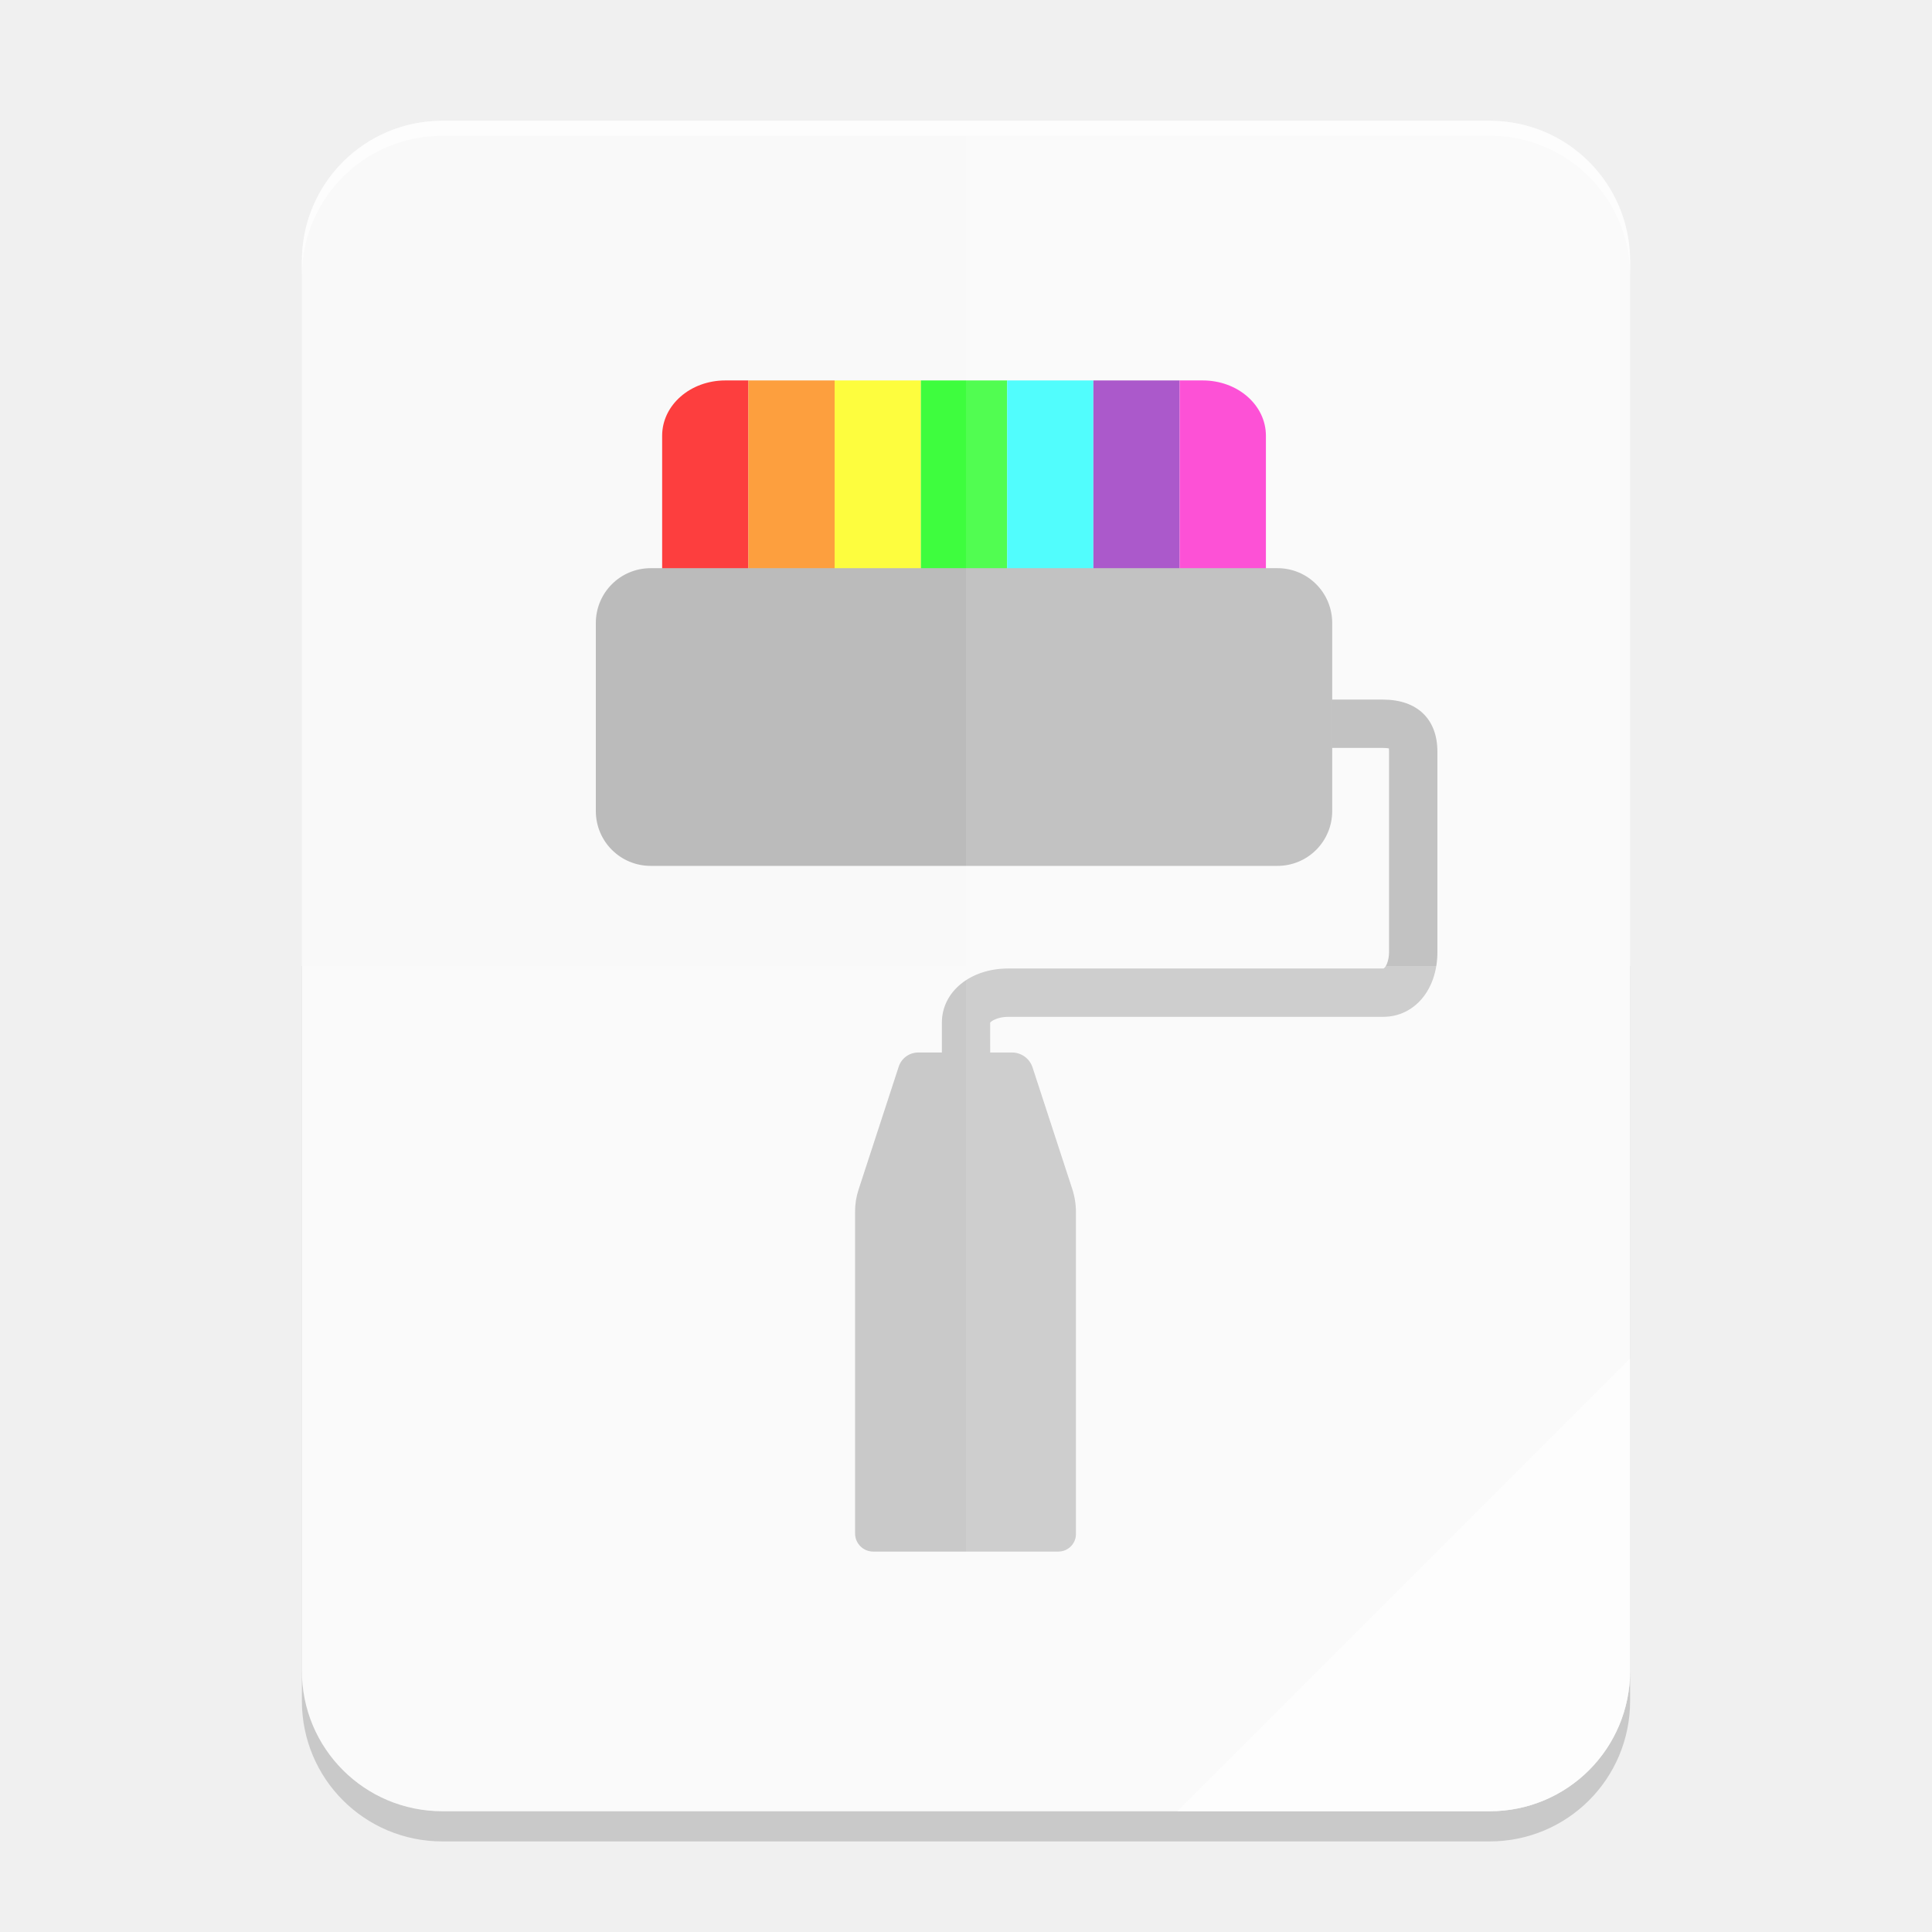
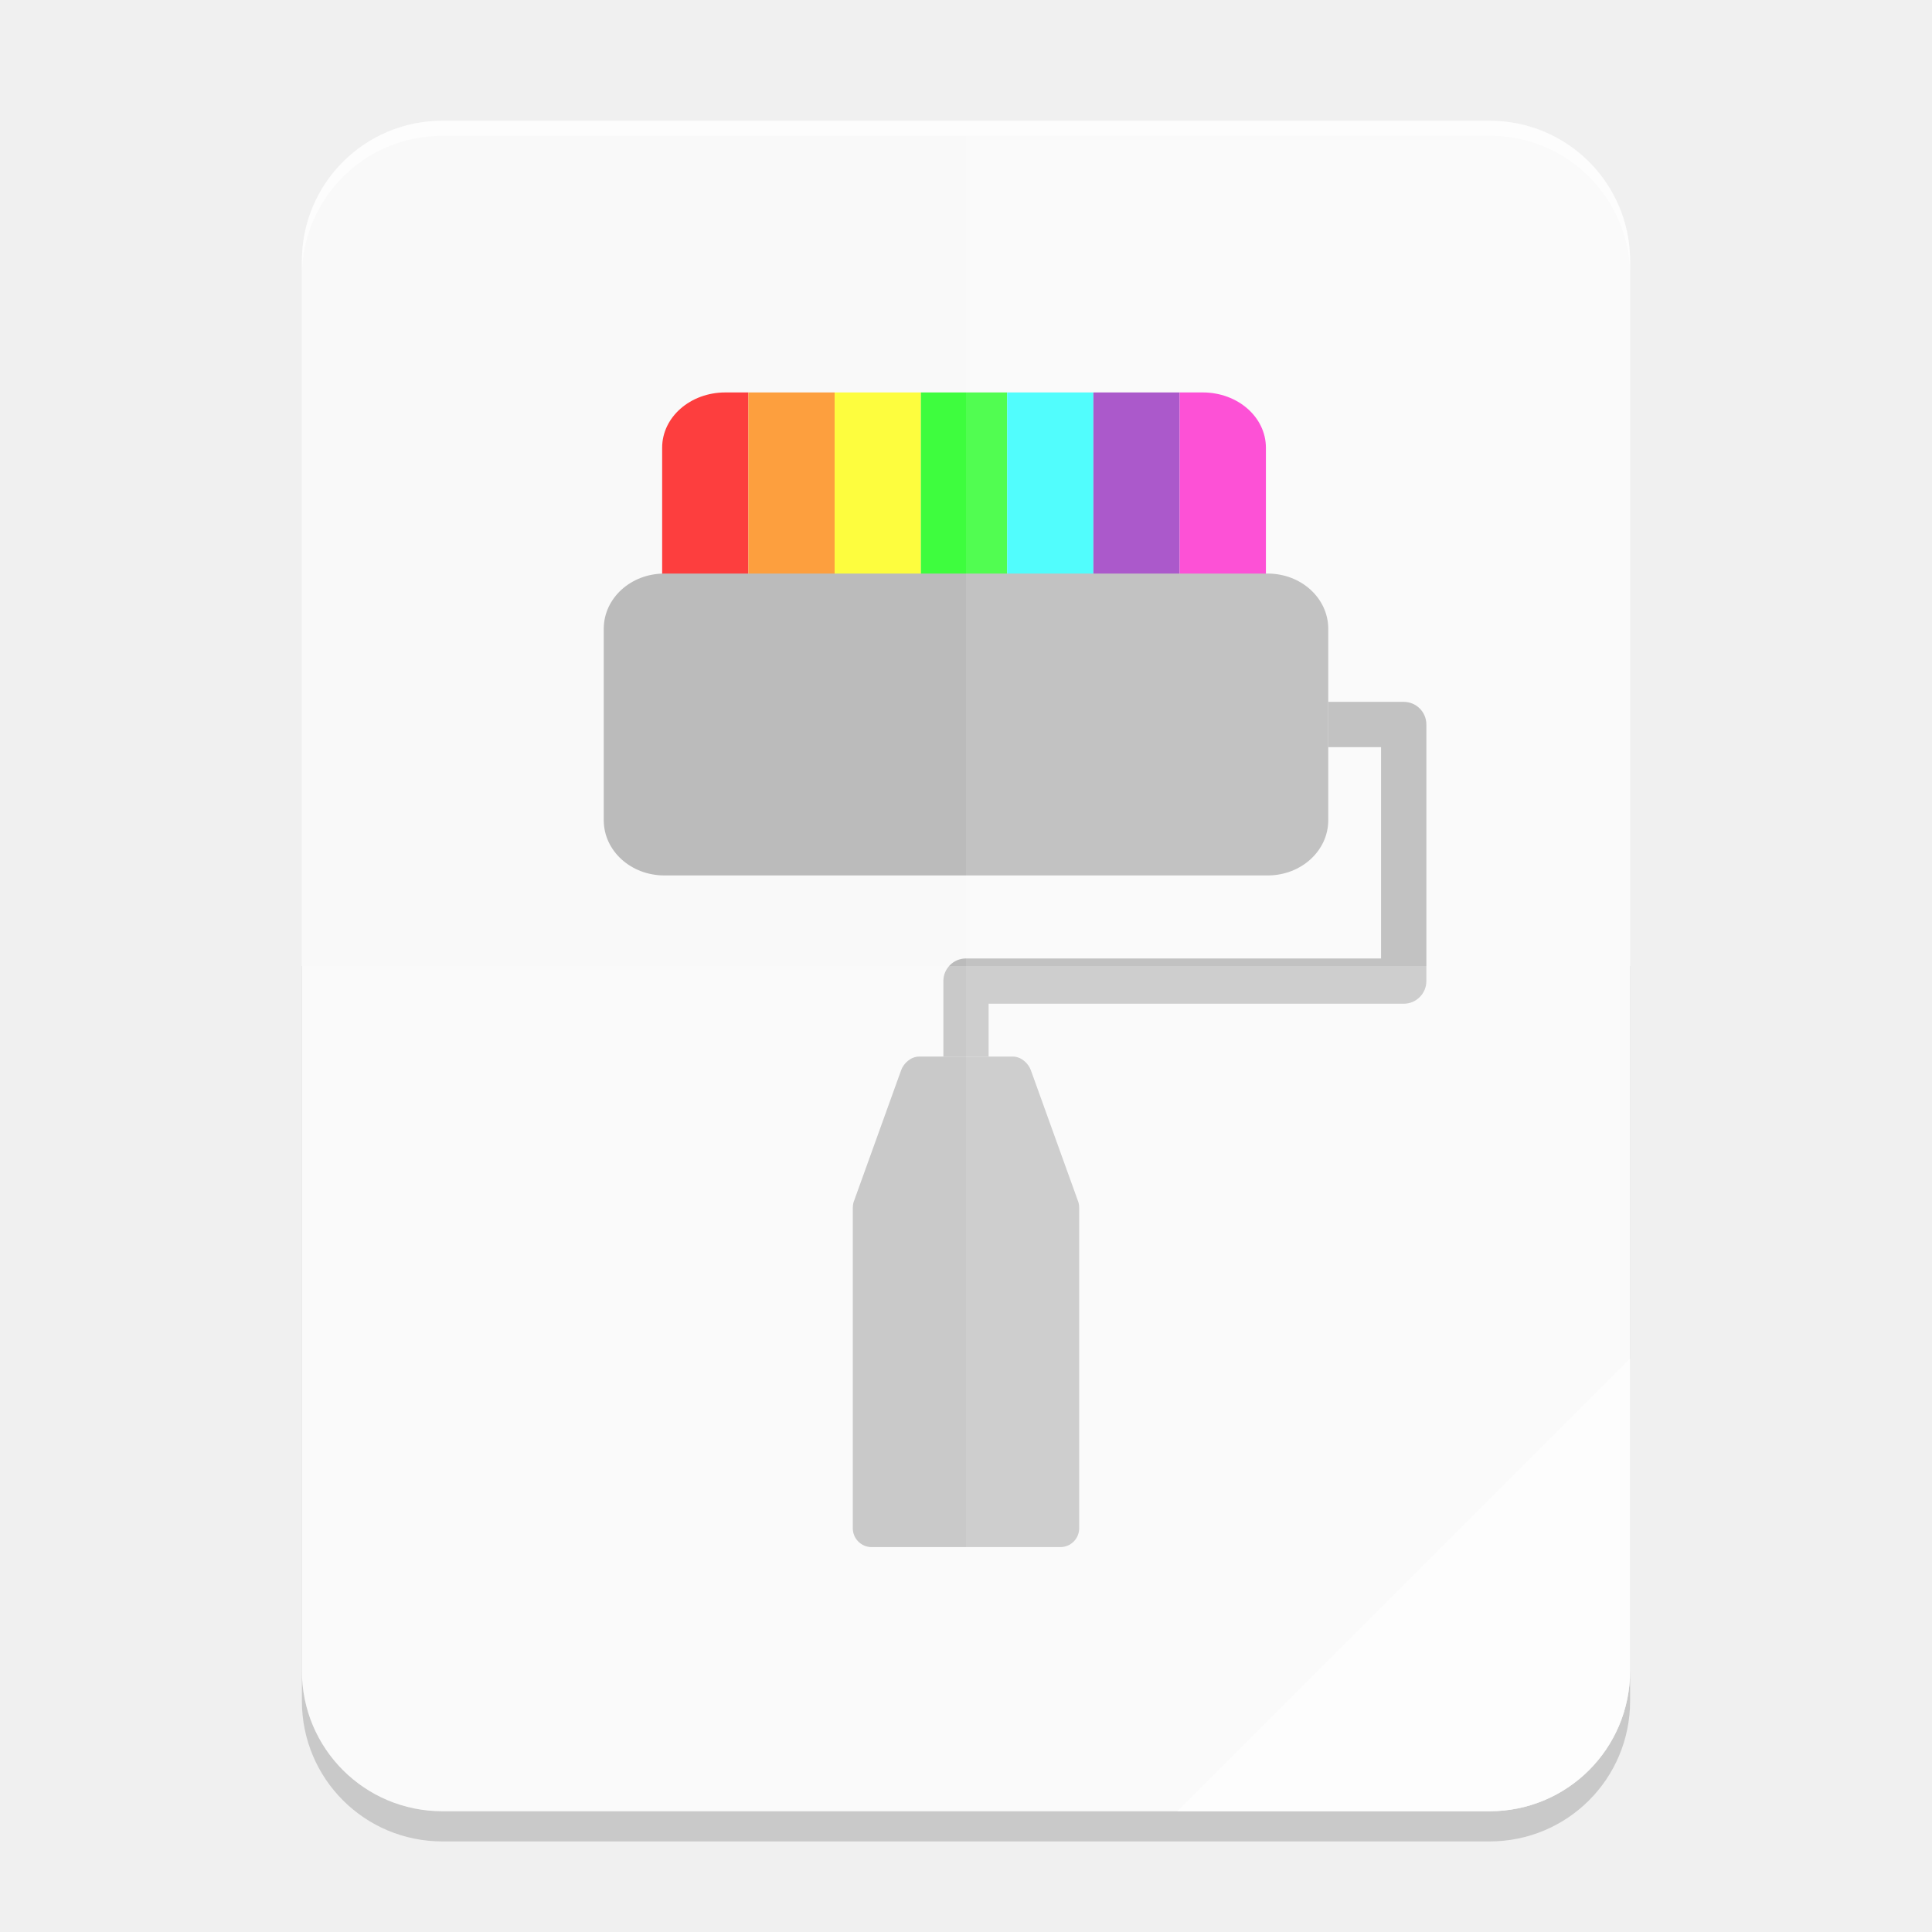
<svg xmlns="http://www.w3.org/2000/svg" width="256" height="256" id="svg11300" version="1.0" style="display:inline;enable-background:new">
  <defs id="defs3" />
  <g style="display:inline" id="layer1">
    <g id="layer4-6" style="display:inline;opacity:0.4;enable-background:new">
      <path id="rect3" style="display:inline;opacity:0.4;fill:#000000;stroke-width:6.643;stroke-linecap:round;stroke-linejoin:round;paint-order:stroke markers fill;enable-background:new" d="m 40,128 v 97.371 C 40,235.691 48.309,244 58.629,244 H 197.371 C 207.691,244 216,235.691 216,225.371 V 128 Z" />
    </g>
    <g id="layer2-7" style="display:inline;enable-background:new">
      <path id="rect2" style="display:inline;fill:#f9f9f9;stroke-width:6.643;stroke-linecap:round;stroke-linejoin:round;paint-order:stroke markers fill;enable-background:new" d="M 58.629,16 C 48.309,16 40,24.309 40,34.629 V 221.371 C 40,231.691 48.309,240 58.629,240 H 197.371 C 207.691,240 216,231.691 216,221.371 V 34.629 C 216,24.309 207.693,16 197.373,16 Z" />
    </g>
-     <g id="layer6" style="display:inline">
-       <g id="g1043" transform="matrix(1,0,0,1.000002,0,24.54082)" style="opacity:0.75">
-         <path id="rect981" style="fill:#ff0000;stroke-width:7.834;stroke-linejoin:round;paint-order:stroke fill markers" d="m 96.109,25.869 c -4.637,0 -8.371,3.267 -8.371,7.324 V 64.906 c 0,4.058 3.733,7.324 8.371,7.324 h 3.058 V 25.869 Z" />
-         <path id="rect983" style="fill:#ff8200;fill-opacity:1;stroke-width:7.834;stroke-linejoin:round;paint-order:stroke fill markers" d="M 99.167,25.869 V 72.23 H 110.595 V 25.869 Z" />
-         <path id="rect985" style="fill:#ffff00;stroke-width:7.834;stroke-linejoin:round;paint-order:stroke fill markers" d="m 110.595,25.869 v 46.361 h 11.429 V 25.869 Z" />
-         <path id="rect987" style="fill:#00ff00;stroke-width:7.834;stroke-linejoin:round;paint-order:stroke fill markers" d="m 122.024,25.869 v 46.361 h 11.429 V 25.869 Z" />
-         <path id="rect989" style="fill:#00ffff;stroke-width:7.834;stroke-linejoin:round;paint-order:stroke fill markers" d="m 133.453,25.869 v 46.361 h 11.429 V 25.869 Z" />
-         <path id="rect991" style="fill:#860cb4;fill-opacity:1;stroke-width:7.834;stroke-linejoin:round;paint-order:stroke fill markers" d="m 144.881,25.869 v 46.361 h 11.429 V 25.869 Z" />
-         <path id="rect993" style="fill:#ff00c6;fill-opacity:1;stroke-width:7.834;stroke-linejoin:round;paint-order:stroke fill markers" d="m 156.31,25.869 v 46.361 h 3.058 c 4.637,0 8.371,-3.267 8.371,-7.324 V 33.193 c 0,-4.058 -3.733,-7.324 -8.371,-7.324 z" />
-       </g>
-       <g transform="matrix(0.9999693,0,0,1.000002,-23.99295,-15.4592)" id="g947" style="display:inline;fill:#bbbbbb;fill-opacity:1;enable-background:new">
-         <path d="m 207.27,108.16 h -6.82 v 6.405 H 207.27 c 0.372,0 0.615,0.03 0.761,0.061 0.013,0.095 0.025,0.232 0.025,0.418 v 26.577 c 0,1.197 -0.476,2.168 -0.786,2.168 h -49.688 c -5.005,0 -8.78,3.082 -8.78,7.169 v 4.041 h 6.402 l -0.005,-4.026 c 0.113,-0.214 1.017,-0.778 2.382,-0.778 h 49.688 c 4.167,0 7.192,-3.605 7.192,-8.573 v -26.577 c 7.9e-4,-4.311 -2.688,-6.884 -7.191,-6.884 z" style="display:inline;fill:#bbbbbb;fill-opacity:1;stroke-width:4.917" id="path1220" />
-         <path id="rect923" style="opacity:1;vector-effect:none;fill:#bbbbbb;fill-opacity:1;stroke-width:0.498" d="m 110.221,90.746 c -4.031,0 -7.275,3.244 -7.275,7.275 v 24.896 c 0,4.031 3.244,7.275 7.275,7.275 h 29.152 5.199 19.146 29.549 c 4.019,0 7.256,-3.244 7.256,-7.275 V 98.021 c 0,-4.031 -3.237,-7.275 -7.256,-7.275 h -29.549 -19.146 -5.199 z" />
-         <path id="rect933" style="display:inline;opacity:1;vector-effect:none;fill:#bbbbbb;fill-opacity:1;stroke-width:0.5" d="m 145.669,154.92 a 2.721,2.721 0 0 0 -2.586,1.875 l -5.326,16.305 A 9.246,9.246 0 0 0 137.3,175.971 v 42.68 a 2.399,2.399 0 0 0 2.398,2.398 h 10.148 2.078 0.019 2.691 9.609 a 2.325,2.325 0 0 0 2.324,-2.324 v -42.631 a 10.024,10.024 0 0 0 -0.496,-3.113 l -5.254,-16.084 a 2.867,2.867 0 0 0 -2.727,-1.977 h -3.457 -2.691 -0.019 -2.078 z" />
+     <g id="g44" style="display:inline">
+       <g id="g46">
+         <g id="g37" transform="matrix(1,0,0,1.000002,0,26.13081)" style="opacity:0.75">
+           <path id="path31" style="fill:#ff0000;stroke-width:7.834;stroke-linejoin:round;paint-order:stroke fill markers" d="m 96.109,25.869 c -4.637,0 -8.371,3.267 -8.371,7.324 V 64.906 c 0,4.058 3.733,7.324 8.371,7.324 h 3.058 V 25.869 Z" />
+           <path id="path32" style="fill:#ff8200;fill-opacity:1;stroke-width:7.834;stroke-linejoin:round;paint-order:stroke fill markers" d="M 99.167,25.869 V 72.23 H 110.595 V 25.869 Z" />
+           <path id="path33" style="fill:#ffff00;stroke-width:7.834;stroke-linejoin:round;paint-order:stroke fill markers" d="m 110.595,25.869 v 46.361 h 11.429 V 25.869 Z" />
+           <path id="path34" style="fill:#00ff00;stroke-width:7.834;stroke-linejoin:round;paint-order:stroke fill markers" d="m 122.024,25.869 v 46.361 h 11.429 V 25.869 Z" />
+           <path id="path35" style="fill:#00ffff;stroke-width:7.834;stroke-linejoin:round;paint-order:stroke fill markers" d="m 133.453,25.869 v 46.361 h 11.429 V 25.869 Z" />
+           <path id="path36" style="fill:#860cb4;fill-opacity:1;stroke-width:7.834;stroke-linejoin:round;paint-order:stroke fill markers" d="m 144.881,25.869 v 46.361 h 11.429 V 25.869 Z" />
+           <path id="path37" style="fill:#ff00c6;fill-opacity:1;stroke-width:7.834;stroke-linejoin:round;paint-order:stroke fill markers" d="m 156.31,25.869 v 46.361 h 3.058 c 4.637,0 8.371,-3.267 8.371,-7.324 V 33.193 c 0,-4.058 -3.733,-7.324 -8.371,-7.324 z" />
+         </g>
+         <g id="g45">
+           <path id="path41" style="fill:#bbbbbb;fill-opacity:1;stroke:none;stroke-width:23.193;stroke-linecap:round;stroke-linejoin:round" d="M 88.034,76 C 83.582,76 80,79.267 80,83.324 V 108.676 C 80,112.733 83.582,116 88.034,116 h 79.931 C 172.418,116 176,112.733 176,108.676 V 83.324 C 176,79.267 172.418,76 167.966,76 Z" />
+           <path id="path42" style="fill:#bbbbbb;fill-opacity:1;stroke-width:1;stroke-linecap:round;stroke-linejoin:round" d="M 121.807 140 C 120.687 140 119.742 140.877 119.4 141.824 L 113.094 159.324 C 113.03 159.552 113.004 159.778 113.004 160 L 113 160 L 113 202.5 C 113 203.881 114.119 205 115.5 205 L 140.5 205 C 141.881 205 143 203.881 143 202.5 L 143 160 L 142.996 160 C 142.996 159.778 142.97 159.552 142.906 159.324 C 142.906 159.324 142.898 159.313 136.6 141.824 C 136.258 140.877 135.312 140 134.191 140 L 121.807 140 z " />
+           <path style="fill:#bbbbbb;stroke-linejoin:round" d="m 176,93 v 6 h 7 v 28 h -55 a 3,3 0 0 0 -3,3 v 10 h 6 v -7 h 55 a 3,3 0 0 0 3,-3 V 96 a 3,3 0 0 0 -3,-3 z" id="path44" />
+         </g>
      </g>
    </g>
    <g id="layer3-3" style="display:inline;enable-background:new">
      <path id="path3" style="display:inline;opacity:0.2;fill:#ffffff;stroke-width:6.643;stroke-linecap:round;stroke-linejoin:round;paint-order:stroke markers fill;enable-background:new" d="m 40,128 v 93.371 C 40,231.691 48.309,240 58.629,240 H 197.371 C 207.691,240 216,231.691 216,221.371 V 128 Z" />
      <path id="path8" style="display:inline;opacity:0.6;fill:#ffffff;stroke-width:6.643;stroke-linecap:round;stroke-linejoin:round;paint-order:stroke markers fill;enable-background:new" d="m 216,180 -60,60 h 41.371 C 207.691,240 216,231.691 216,221.371 Z" />
      <path id="path1" style="display:inline;opacity:0.6;fill:#ffffff;stroke-width:6.643;stroke-linecap:round;stroke-linejoin:round;paint-order:stroke markers fill;enable-background:new" d="M 58.629,16 C 48.309,16 40,24.309 40,34.629 v 2 C 40,26.309 48.309,18 58.629,18 H 197.371 C 207.691,18 216,26.309 216,36.629 v -2 C 216,24.309 207.691,16 197.371,16 Z" />
      <path id="path2" style="display:inline;opacity:0.1;fill:#ffffff;stroke-width:6.643;stroke-linecap:round;stroke-linejoin:round;paint-order:stroke markers fill;enable-background:new" d="m 128,16 v 224 h 69.371 C 207.691,240 216,231.691 216,221.371 V 34.629 C 216,24.309 207.693,16 197.373,16 Z" />
    </g>
  </g>
</svg>
